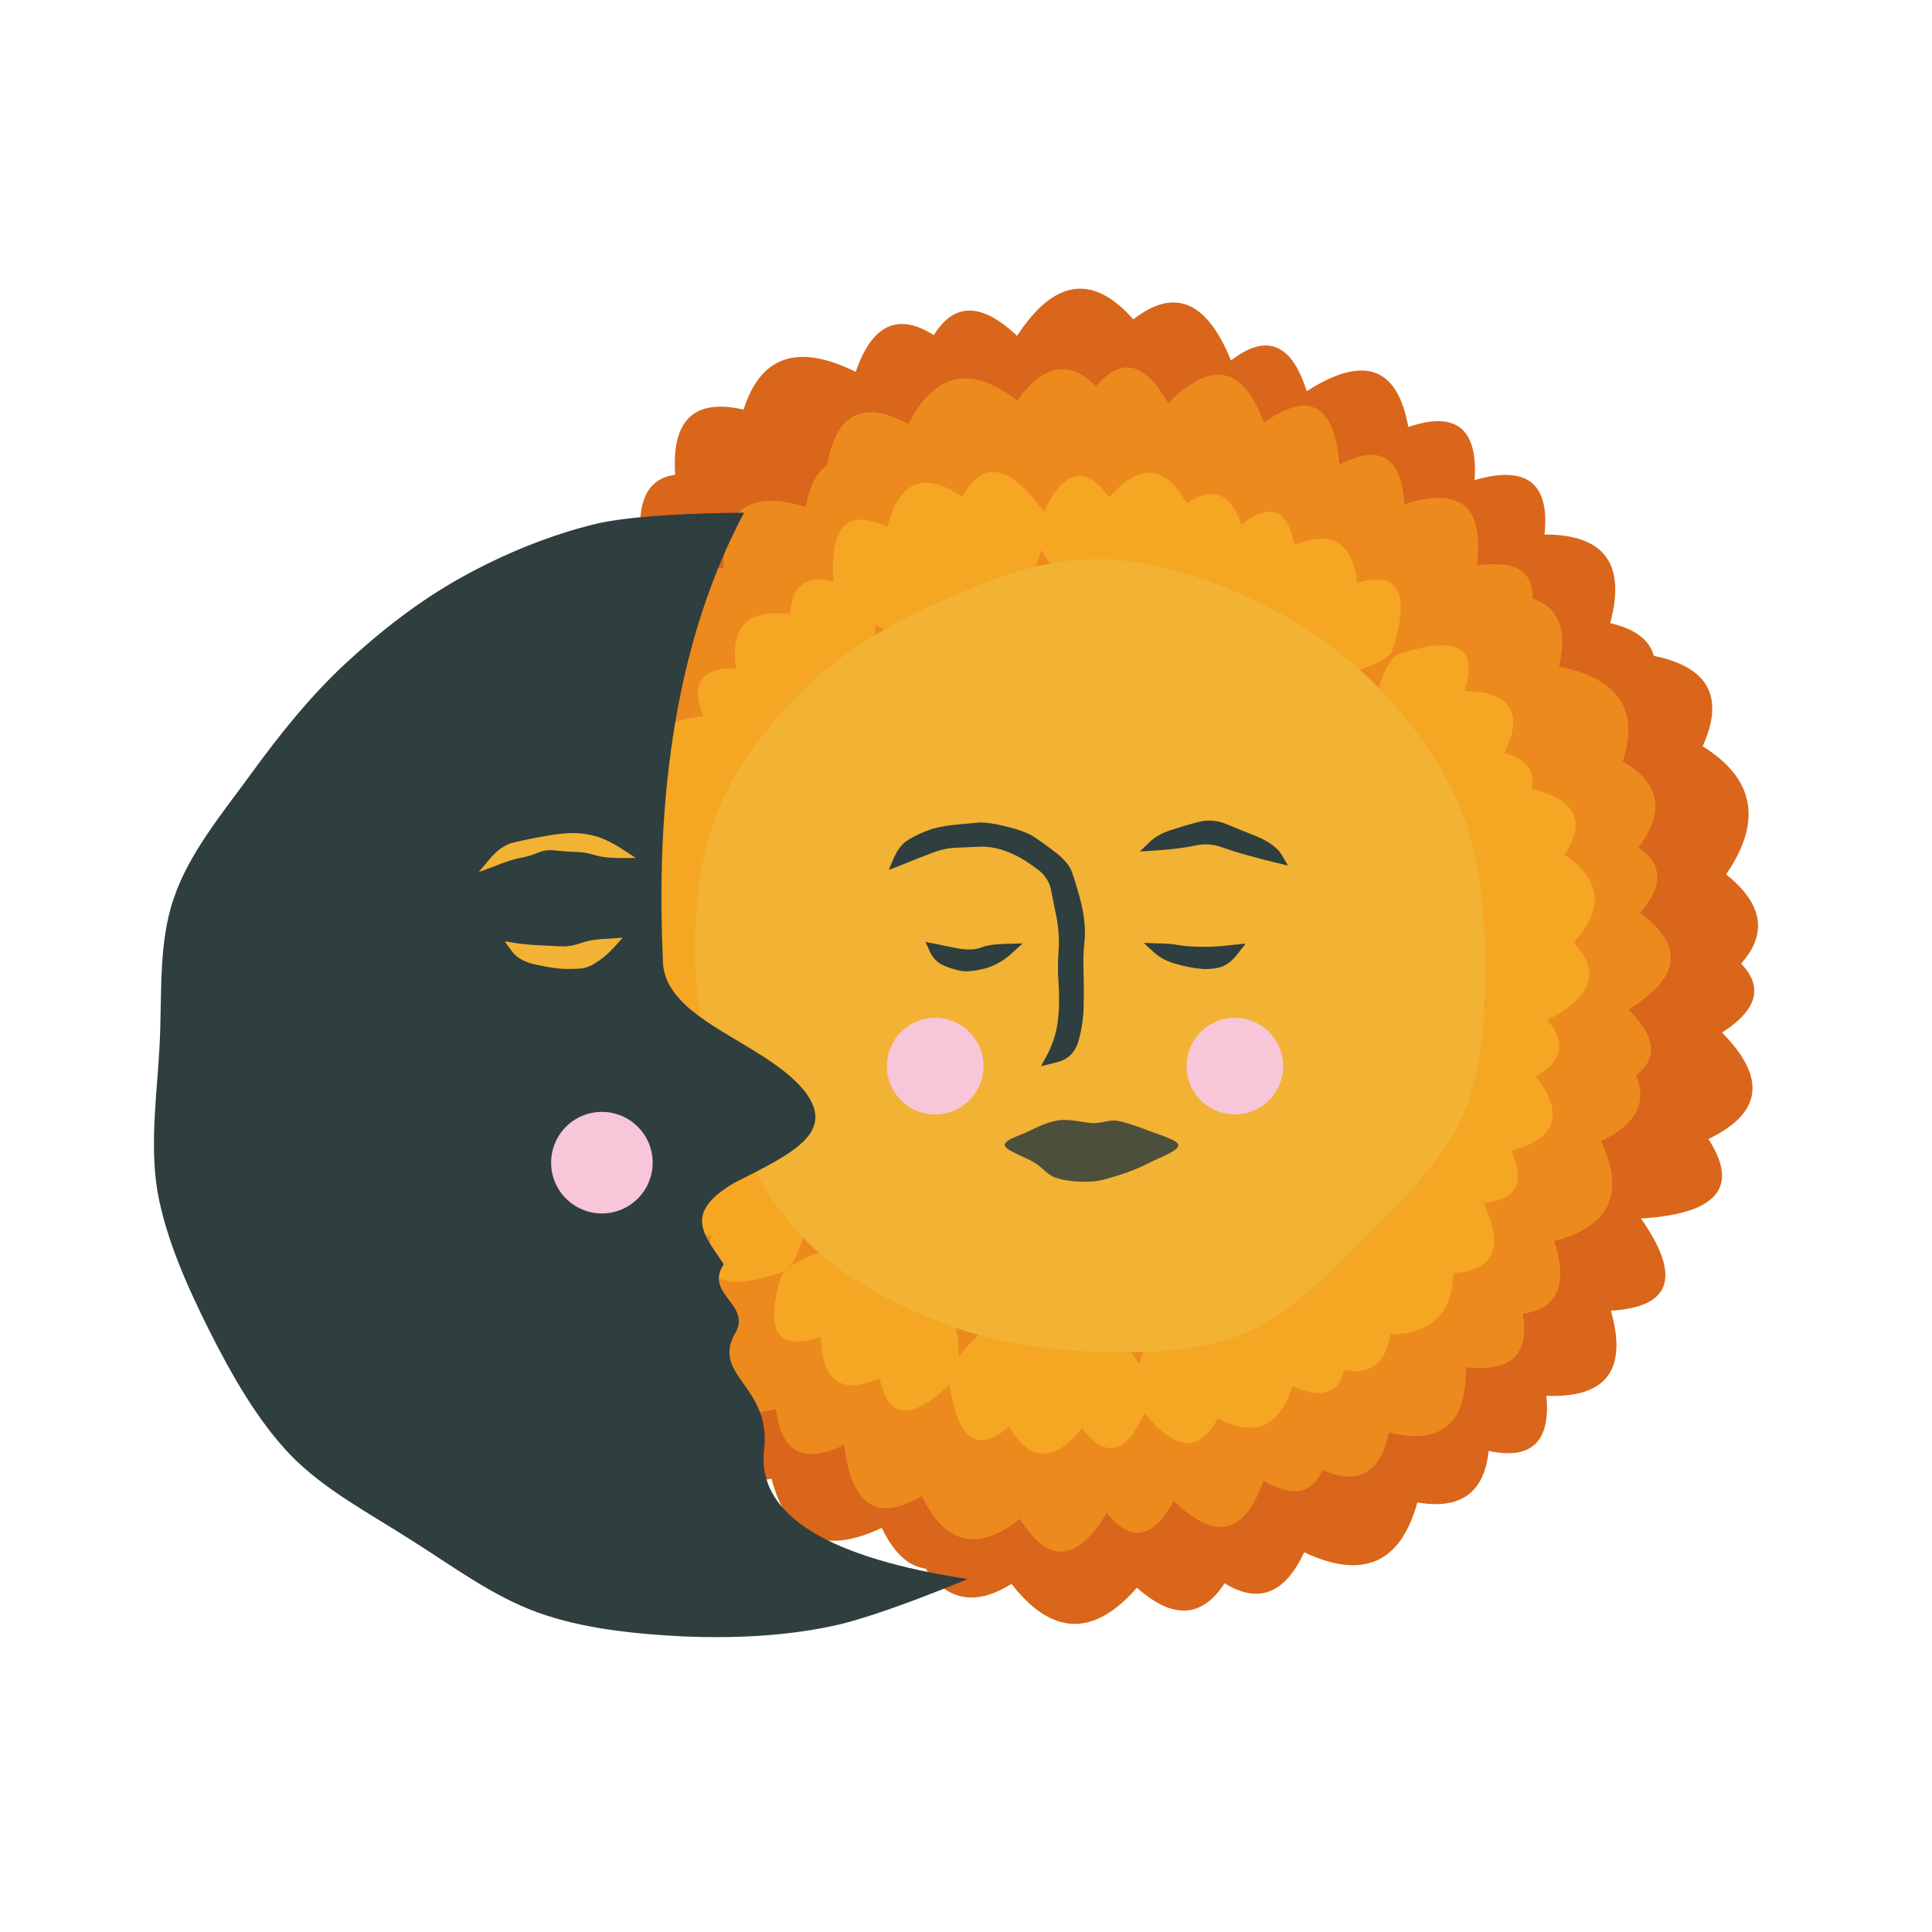
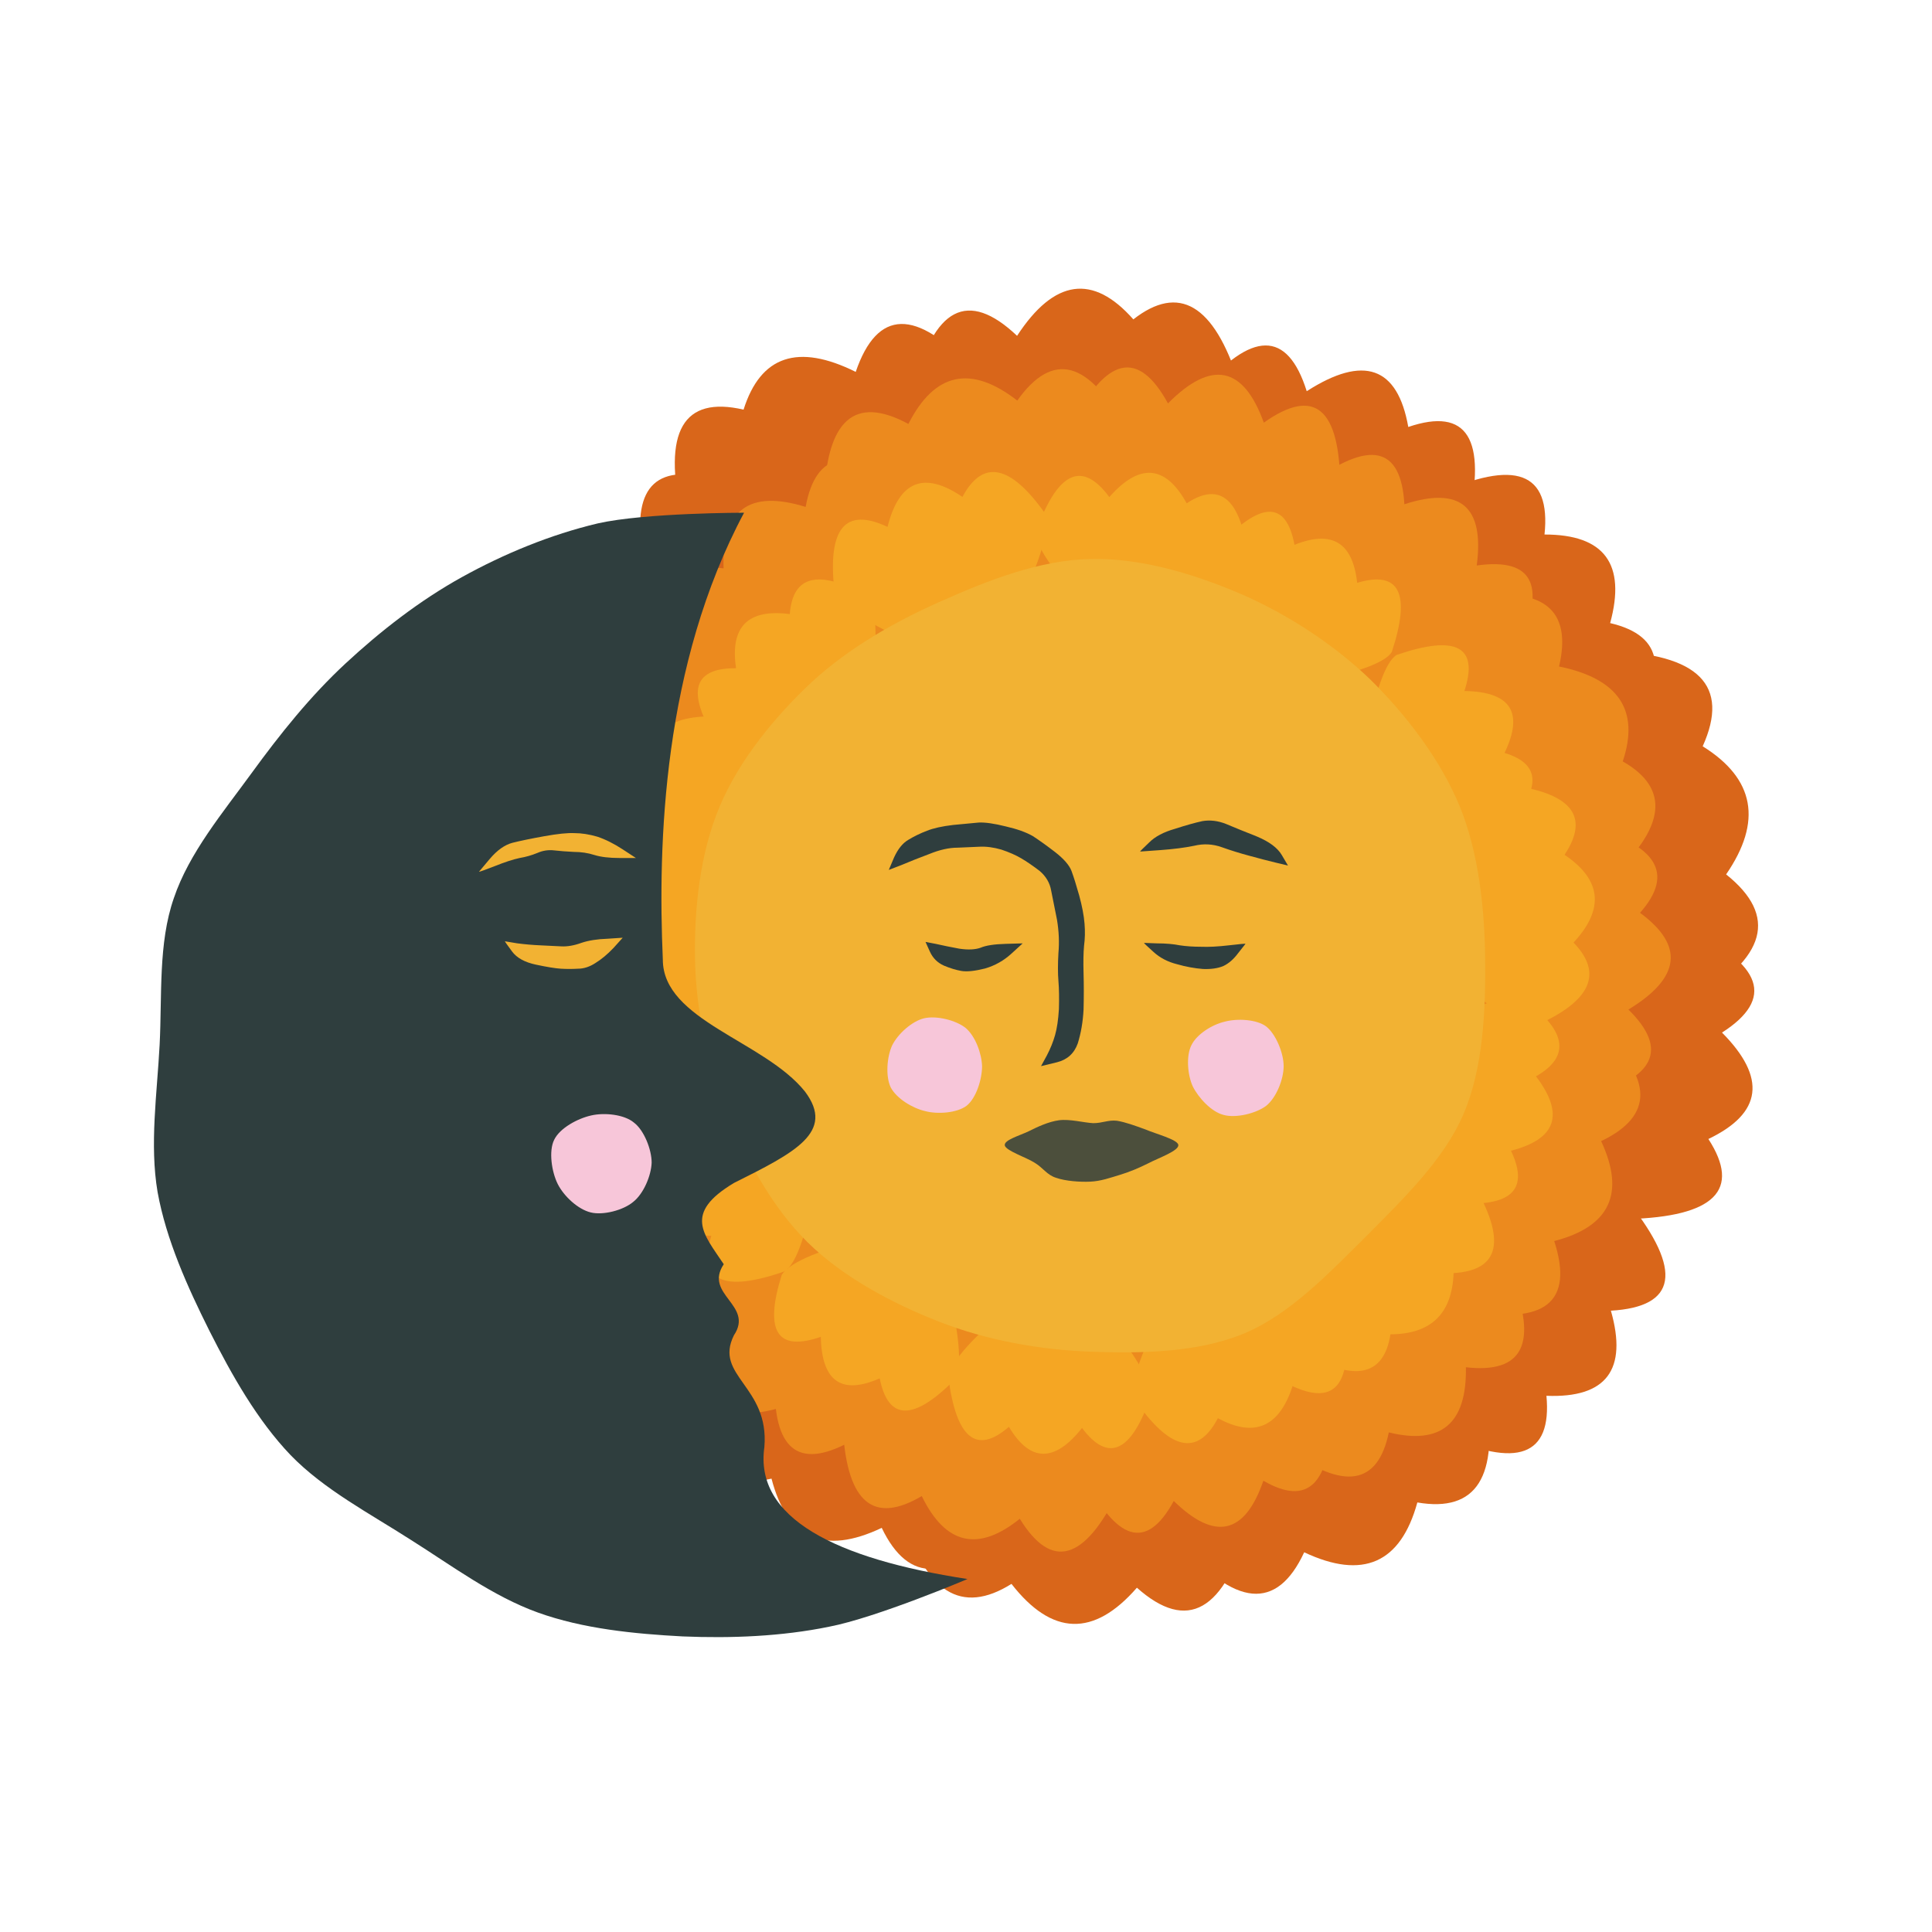
<svg xmlns="http://www.w3.org/2000/svg" viewBox="74 44 312 312">
  <style>.moon{fill:#2f3e3e}@media (prefers-color-scheme:dark){.moon{fill:#f6e7da}}</style>
  <g transform="translate(10 39) translate(240 160) scale(0.8) translate(-240 -160)">
    <g fill="#D9661A">
      <path d="M229.03 90.86 Q208.53 63.04 204.38 44.9 Q210.42 19.92 225.31 34.04 Q236.54 16.85 248.78 30.72 Q262.58 19.92 270.02 43.31 Q266.76 61.64 247.62 90.42 Z" />
      <path d="M262.38 93.67 Q257.59 61.73 262.06 45.41 Q277.95 26.66 283.78 45.22 Q301.04 34.15 304.28 52.44 Q322.13 46.36 316.32 71.73 Q306.28 85.35 278.23 101.36 Z" />
      <path d="M289.18 110.18 Q298.79 78.98 310.09 66.08 Q333.77 55.2 331.78 74.15 Q349.91 74.13 345.03 92.03 Q361.54 95.87 348.09 114.72 Q332.84 122.55 300.23 124.34 Z" />
      <path d="M304.99 134.01 Q327.4 106.15 344.65 97.69 Q372.03 98.47 363.71 116.9 Q379.47 126.71 368.44 142.76 Q384.18 155.31 361.51 168.32 Q342.3 168.56 309.73 153.83 Z" />
      <path d="M309.79 165.39 Q341.73 153.35 360.34 153.65 Q383.61 164.45 367.61 174.69 Q381.18 188.37 364.86 196.17 Q374.87 211.64 348.55 212.34 Q331.27 205.43 306.46 181.98 Z" />
      <path d="M299.51 196.86 Q332.9 200.41 348.84 208.99 Q365.17 229.66 345.18 230.83 Q350.29 248.73 332.17 248.01 Q333.86 266.23 311.17 255.82 Q299.37 242.09 288.75 210.23 Z" />
      <path d="M278.76 218.29 Q309.04 233.59 319.89 247.7 Q324.03 272.64 306.11 269.54 Q301.04 287.97 283.27 279.6 Q274.99 297.44 257.88 277.27 Q253.75 259.96 260.91 226.81 Z" />
      <path d="M248.35 229.5 Q268.76 256.57 272.09 273.94 Q264.76 300.35 249.5 286.75 Q236.45 301.74 224.18 285.98 Q209.02 295.49 202.24 272.19 Q206.43 255.01 228.18 228.99 Z" />
      <path d="M218.88 226.74 Q226.48 257.99 222.58 273.73 Q206.15 291.7 197.99 274.67 Q180.47 282.99 175.74 264.73 Q157.11 269.06 161.62 244.22 Q171.54 231.4 200.77 217.97 Z" />
      <path d="M192.25 211.19 Q184.11 244.46 172.71 258.51 Q148.61 269.21 150.14 248.26 Q128.84 249.69 132.15 230.87 Q113.49 226.47 129.49 204.94 Q145.63 196.78 179.88 195.85 Z" />
      <path d="M174.34 184.27 Q153.26 207.51 138.42 213.94 Q113.72 213.65 122.68 198.28 Q105.02 191.46 117.53 177.58 Q101.6 167.79 125.04 156.53 Q141.2 155.74 170.38 167.26 Z" />
      <path d="M170.25 154.13 Q137.25 168.88 117.67 168.72 Q95 155.82 108.44 142.96 Q97.49 126.82 114.97 117.35 Q105.73 98.64 134.1 98.14 Q151.73 106.65 174.83 134.46 Z" />
      <path d="M180.46 123.2 Q147.79 120.24 132.48 111.99 Q118.39 92.6 135.36 89.6 Q129.84 71.21 149.22 72.93 Q148.84 56.1 170.24 65.14 Q181.56 78.34 191.39 109.63 Z" />
      <path d="M200.32 102.33 Q169.5 85.56 157.64 70.61 Q151.77 44.69 170.1 48.94 Q175.24 32.62 192.74 41.32 Q199.26 22.25 216.31 40.78 Q221.39 59.18 216.79 93.96 Z" />
    </g>
    <g fill="#EC8A1E">
      <path d="M247.03 90.35 Q235.52 65.1 236.31 52.06 Q246.79 31.24 255.77 47.68 Q268.93 34.41 275.12 51.57 Q290.47 40.65 290.54 64.55 Q285.54 76.62 264.14 94.3 Z" />
      <path d="M277.52 100.91 Q278.2 74.37 284.34 63.96 Q302.5 50.43 303.49 68.04 Q320.45 62.53 318.1 80.4 Q335.66 77.94 325.89 98.26 Q316.84 106.26 290.91 111.96 Z" />
      <path d="M297.61 120.24 Q307.02 94.2 316.81 86.85 Q338.78 83.36 334.72 100.79 Q352.76 104.48 347.57 119.95 Q362.01 128.16 344.81 143.72 Q333.02 146.99 306.64 138.58 Z" />
      <path d="M309.45 151.27 Q329.24 134.74 340.38 133.02 Q361.59 138.64 351.06 150.51 Q364.54 160.43 348.72 170.04 Q361.01 182.12 340.19 187.67 Q329.06 185.88 309.39 169.2 Z" />
      <path d="M306.97 180.36 Q332.11 171.27 343.06 174.21 Q359.11 189.01 343.21 196.6 Q350.59 212.43 333.74 216.77 Q339.74 235.27 316.24 230.78 Q307.03 224.17 298.16 198.96 Z" />
      <path d="M289.53 209.47 Q316.01 215.48 325.07 223.88 Q333.21 244.22 315.91 242.25 Q316.22 259.29 300.35 255.4 Q297.05 271.39 279.72 258.69 Q273.95 247.76 274.99 220.63 Z" />
      <path d="M264.6 225.53 Q284.57 241.22 288.77 251.58 Q288.5 272.99 275.03 265.15 Q269.42 281.43 256.94 269.24 Q248.72 284.41 238.56 263.75 Q237.55 252.61 248.12 229.53 Z" />
      <path d="M234.09 229.75 Q246.41 254.42 245.83 267.18 Q235.48 288.49 225.86 272.83 Q213.24 282.99 206.07 268.25 Q191.52 276.87 190.17 255.07 Q194.95 243.22 216.4 225.9 Z" />
      <path d="M202.22 218.93 Q202.44 244.53 196.71 254.01 Q178.61 267.02 176.62 250.67 Q160.09 254.99 162.5 237 Q146.59 237.55 154.79 218.75 Q163.15 211.48 188.41 207.31 Z" />
      <path d="M181.49 198.42 Q168.97 223.03 158.36 230.61 Q135.63 235.78 142.92 218.58 Q123.71 217.3 132.85 201.9 Q116.81 196.45 134.27 181.71 Q146.74 177.91 173.88 182.99 Z" />
      <path d="M170.48 168.22 Q150.34 185.76 138.76 187.52 Q116.72 181.19 127.12 168.49 Q116.12 157.5 127.58 146.97 Q117.77 133.87 139.95 128.41 Q151.45 130.65 170.87 148.98 Z" />
      <path d="M173.65 137.7 Q146.59 143.41 134.15 139.77 Q117.73 125.37 133.68 119.59 Q124.28 104.04 141.11 101.04 Q135.04 84.3 158.42 89.59 Q169 97.08 181.32 121.83 Z" />
      <path d="M190.02 110.99 Q164.98 107.29 157.36 100.14 Q147.95 78.82 166.06 80.98 Q165.49 63.26 182.63 68.58 Q185.72 51.7 203.22 64.82 Q208.19 74.01 205.37 99.17 Z" />
      <path d="M214.63 94.76 Q191.47 78.83 186.34 67.16 Q186.99 42.97 203.37 51.83 Q211.31 36.21 225.35 47.11 Q236.12 31.96 247.34 53.02 Q247.87 65.75 234.07 90.25 Z" />
    </g>
    <g fill="#F5A623">
      <path d="M240.32 90 Q228.57 77.38 229.14 73.54 Q235.66 55.39 243.93 66.59 Q253.1 56.2 259.55 67.85 Q269.79 61.08 272 78.95 Q271.6 82.81 257.08 92.12 Z" />
      <path d="M268.71 96.16 Q263.64 80.05 265.68 76.8 Q278.76 62.6 281.31 76.23 Q292.64 71.67 293.96 83.9 Q306.79 80.09 300.96 97.83 Q299.07 101.17 282.5 104.38 Z" />
      <path d="M295.37 117.18 Q298.54 100.43 301.96 98.44 Q320.02 92.28 315.61 105.74 Q329.63 105.95 323.71 118.24 Q335.16 121.67 323.36 133.94 Q320.01 136.03 303.72 131.01 Z" />
      <path d="M307.67 142.11 Q318.35 125.63 323.82 124.59 Q343.73 126.92 335.82 138.8 Q347.06 146.37 337.64 156.52 Q346.71 165.91 330.02 173.27 Q324.46 173.63 310 160.36 Z" />
      <path d="M308.35 175.09 Q323.22 166.04 326.87 167.42 Q340.9 177.35 330.06 183.52 Q338.78 195 325.01 198.54 Q330.93 210.96 312.16 208.93 Q308.45 207.71 302.6 191.32 Z" />
      <path d="M294.87 203.46 Q313.79 201.65 317.34 205.07 Q327.5 222.38 313.43 223.24 Q312.97 235.54 300.68 235.6 Q298.64 248.59 282.37 238.86 Q279.07 235.19 281.54 216.34 Z" />
      <path d="M272.46 222.02 Q289.66 228.37 291.43 232.77 Q293.88 252.05 280.92 246.06 Q276.87 258.51 265.85 252.53 Q259.69 264.27 248.98 248.65 Q247.43 244.18 256.23 228.09 Z" />
      <path d="M241.26 229.99 Q252.61 243.5 252.27 248.16 Q246.39 265.09 238.42 254.51 Q230.08 265.03 223.66 254.27 Q213.84 262.8 211.44 244.3 Q211.97 239.66 225.65 228.51 Z" />
      <path d="M210.77 223.61 Q215.11 240.66 212.79 244.68 Q200.18 257.4 197.58 244.49 Q185.99 249.59 185.69 236.11 Q172.44 240.7 177.81 223.59 Q180.29 219.66 197.39 215.54 Z" />
      <path d="M185.01 203.31 Q182.02 220.66 178.38 222.89 Q159.71 229.4 163.58 215.72 Q149.49 215.15 156.15 202.02 Q142.45 199.16 155.86 185.93 Q159.51 183.72 176.3 189.02 Z" />
      <path d="M171.8 175.77 Q160.66 191.64 155.26 192.48 Q134.85 189.85 144.08 178.17 Q133.28 170.46 143.39 160.8 Q132.85 151.28 150.57 144.59 Q156.03 144.37 170.04 157.77 Z" />
      <path d="M171.34 146.39 Q156.17 156.27 152.1 154.91 Q136.31 144.68 147.84 137.88 Q141.07 126.73 154.25 122.4 Q148.48 109.75 166.89 110.95 Q170.95 112.32 177.06 129.36 Z" />
      <path d="M184.36 117.53 Q167.74 119.57 165.44 117.05 Q154.91 101.04 168.58 101.14 Q166.72 88.57 179.43 90.21 Q180.32 78.4 195.16 86.56 Q197.74 88.79 196.12 105.46 Z" />
      <path d="M207.99 97.75 Q190.54 90.5 188.44 85.56 Q186.31 66.55 199.16 72.61 Q202.67 58.65 214.28 66.56 Q220.44 55.05 230.97 69.9 Q232.56 75.02 223.99 91.86 Z" />
    </g>
    <path d="M315.4,191.2C311.4,200.5,303.1,208.4,295.8,215.8C288.4,223.1,280.5,231.5,271.2,235.4C261.9,239.3,250.3,239.5,240,239.1C229.7,238.7,219.2,236.8,209.7,233.1C200.2,229.4,190.2,224.1,183,217C175.8,209.9,170.4,199.9,166.6,190.4C162.8,180.9,160.5,170.2,160.3,160C160.1,149.8,161.3,138.4,165.3,129C169.2,119.7,176.5,110.8,183.9,103.9C191.4,97,200.7,91.7,210,87.6C219.4,83.4,229.9,79.3,240,79.1C250.1,78.8,261.1,82.1,270.6,86.2C280,90.3,289.2,96.3,296.6,103.4C303.9,110.6,310.8,119.6,314.7,129.1C318.5,138.5,319.7,149.6,319.8,160C319.9,170.4,319.4,181.9,315.4,191.2Z" fill="#f2b233" />
    <g transform="translate(240 160) scale(0.9756098) translate(-240 -160)">
      <g fill="#2f3e3e">
        <path d="M 198.4 141.4 Q 198.4 141.4 199.5 138.8 200.7 136.2 202.4 135.2 204.2 134.1 206.3 133.3 208.3 132.5 211.7 132.1 215 131.8 217 131.6 219 131.5 222.6 132.4 226.1 133.2 228.2 134.4 230.2 135.7 232.8 137.7 235.5 139.8 236.2 141.6 236.9 143.5 237.8 146.7 238.7 150 238.9 152.5 239.1 154.9 238.8 157.1 238.6 159.3 238.7 162.8 238.8 166.4 238.7 170.3 238.5 174.1 237.5 177.3 236.4 180.4 233.2 181.2 229.9 182 229.9 182 229.9 182 229.9 182 229.9 182 231.1 179.8 232.2 177.7 232.8 175.6 233.4 173.5 233.6 170.2 233.7 166.8 233.5 164.4 233.3 162 233.5 158.6 233.8 155.3 233.2 151.7 232.5 148.2 232 145.7 231.6 143.3 229.6 141.6 227.5 140 225.8 139 224.1 138 221.7 137.2 219.3 136.5 217.2 136.6 215.2 136.7 212.6 136.8 210 136.8 206.8 138.1 203.6 139.3 201 140.4 198.4 141.4 198.4 141.4 Z" />
        <path d="M 281 140.5 Q 281 140.5 278.5 139.9 276 139.3 273.1 138.5 270.1 137.7 267.3 136.7 264.5 135.7 261.6 136.4 258.7 137 254.6 137.3 250.4 137.6 250.4 137.6 250.4 137.6 250.4 137.6 250.4 137.5 252.3 135.7 254.1 133.9 257.6 132.9 261 131.8 263.3 131.3 265.7 130.9 268.2 131.9 270.8 133 274.6 134.5 278.4 136.1 279.7 138.3 281 140.5 281 140.5 Z" />
        <path d="M 206 156.3 Q 206 156.3 208.1 156.7 210.3 157.2 213 157.7 215.7 158.1 217.4 157.5 219 156.8 222.6 156.7 226.1 156.6 226.1 156.6 226.1 156.6 226.1 156.6 226.1 156.6 223.8 158.7 221.4 160.9 218.3 161.8 215.1 162.6 213.4 162.3 211.7 162 209.8 161.2 207.8 160.3 206.9 158.3 206 156.3 206 156.3 Z" />
        <path d="M 251.2 156.5 Q 251.2 156.5 253.9 156.6 256.6 156.6 258.6 157 260.6 157.3 263 157.3 265.4 157.4 268.8 157 272.2 156.6 272.2 156.7 272.2 156.7 272.2 156.7 272.2 156.7 270.7 158.6 269.3 160.5 267.6 161.3 265.9 162 263.4 161.9 260.8 161.7 258 160.9 255.2 160.2 253.2 158.4 251.2 156.6 251.2 156.5 Z" />
        <path d="M227.3,195.5C229.1,194.6,231.4,193.5,233.6,193.2C235.9,192.9,238.7,193.7,240.7,193.8C242.6,193.8,243.8,193.1,245.6,193.3C247.4,193.6,249.3,194.3,251.5,195.1C253.6,196,258.2,197.2,258.3,198.3C258.5,199.5,254.2,201,252.1,202.1C250.1,203.1,248.2,203.9,246.2,204.5C244.2,205.1,242.3,205.8,240.1,205.9C238,206,235,205.8,233,205.1C231.1,204.5,230.4,203.1,228.6,202C226.9,200.9,222.6,199.5,222.4,198.4C222.2,197.3,225.4,196.4,227.3,195.5Z" fill-opacity="0.85" />
      </g>
      <g fill="#f7c6d9">
-         <circle cx="208" cy="182" r="10" />
-         <circle cx="270" cy="182" r="10" />
+         <path d="M214.5,190.2C212.5,191.7,208.5,192,205.9,191.3C203.3,190.7,200,188.7,198.8,186.4C197.7,184.1,198,180.1,199.1,177.7C200.3,175.3,203.2,172.7,205.7,172.1C208.3,171.5,212.3,172.5,214.3,174.1C216.3,175.8,217.6,179.3,217.7,182C217.7,184.7,216.5,188.6,214.5,190.2Z" />
+         <path d="M276.5,190.2C274.4,191.8,270.2,192.8,267.7,192.1C265.2,191.5,262.5,188.6,261.3,186.2C260.2,183.8,259.9,179.9,261,177.7C262.1,175.4,265.3,173.4,267.9,172.8C270.5,172.1,274.5,172.3,276.5,173.8C278.5,175.4,280.1,179.3,280.1,182C280.1,184.7,278.6,188.5,276.5,190.2Z" />
      </g>
    </g>
  </g>
  <g transform="translate(40 12) scale(0.82)">
    <path class="moon" d="M188,140C188,140,168.5,140,159.2,142.1C149.9,144.3,140.7,148.1,132.4,152.7C124.1,157.3,116.4,163.3,109.5,169.7C102.6,176.1,96.6,183.6,91,191.3C85.4,199,78.7,207,75.7,215.9C72.6,224.8,73.4,235.1,72.9,244.8C72.4,254.4,70.9,264.4,72.5,273.8C74.2,283.2,78.4,292.5,82.7,301.1C87.1,309.8,92.1,318.7,98.7,325.6C105.3,332.4,114.3,337.1,122.4,342.3C130.5,347.4,138.5,353.4,147.4,356.6C156.3,359.8,166.4,360.8,175.9,361.3C185.5,361.7,195.4,361.3,204.7,359.4C214.1,357.6,232,350,232,350 C206 346 190 338 192 324 C193 312 182 310 186 302 C190 296 180 294 184 288 C180 282 176 278 186 272 C198 266 206 262 200 254 C192 244 172 240 172 228 C171 205 172 170 188 140 Z" />
    <g fill="#f2b233">
      <path d="M 140.9 224.4 Q 140.9 224.4 143.3 224.8 145.6 225.1 147.9 225.2 150.2 225.3 152 225.4 153.8 225.5 156 224.7 158.1 224 161.1 223.9 164.1 223.7 164.1 223.7 164.1 223.7 164.1 223.7 164.1 223.7 162.3 225.7 160.5 227.6 158.7 228.7 157 229.8 155.3 229.8 153.6 229.9 151.9 229.8 150.3 229.7 147 229 143.7 228.3 142.3 226.4 140.9 224.5 140.9 224.4 Z" />
      <path d="M 135.8 210.7 Q 135.8 210.7 137.9 208.2 140.1 205.6 142.4 205 144.8 204.4 148.7 203.7 152.6 203 154.6 203.1 156.7 203.1 159.1 203.8 161.5 204.6 164.1 206.3 166.7 208 166.7 208 166.7 208 166.7 208 166.7 208 163.5 208 160.4 208 158.5 207.4 156.6 206.8 154.5 206.8 152.4 206.7 150.6 206.5 148.9 206.3 147.3 207 145.6 207.7 143.8 208 141.9 208.4 138.9 209.6 135.8 210.8 135.8 210.7 Z" />
    </g>
-     <circle cx="160" cy="268" r="10" fill="#f7c6d9" />
+     <path d="M166.2,275.7C164.2,277.4,160.2,278.4,157.8,277.8C155.3,277.2,152.5,274.6,151.3,272.2C150.1,269.8,149.5,265.7,150.6,263.5C151.7,261.2,155.2,259.3,157.9,258.7C160.5,258.1,164.4,258.5,166.3,260.1C168.3,261.6,169.8,265.4,169.8,268C169.7,270.6,168.2,274.1,166.2,275.7Z" fill="#f7c6d9" />
  </g>
</svg>
